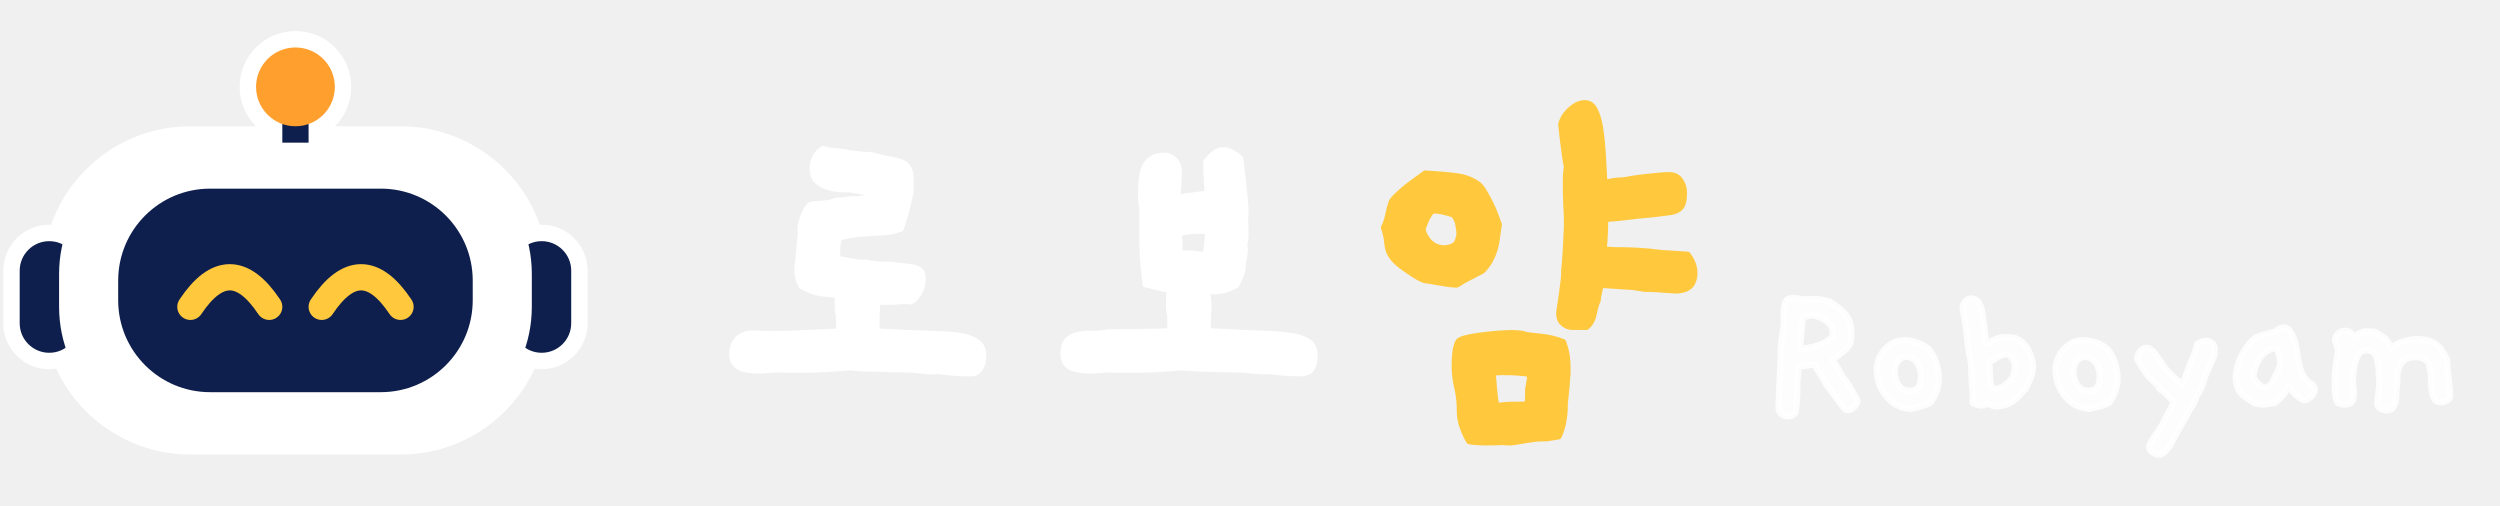
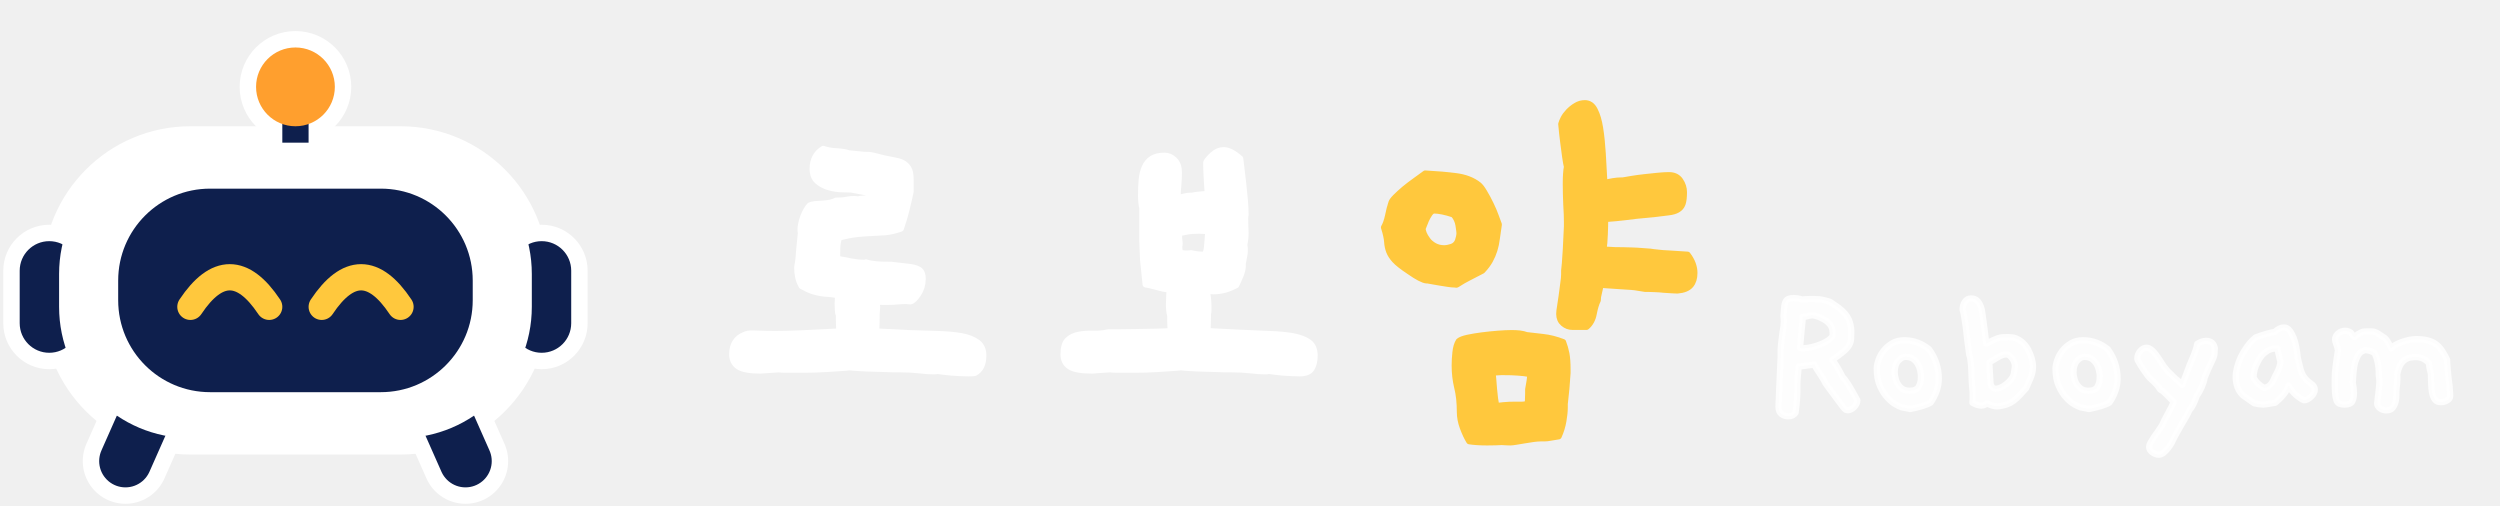
<svg xmlns="http://www.w3.org/2000/svg" viewBox="0 0 198 40" role="img" aria-label="로보얌">
  <view id="wordmark" viewBox="56 0 140 40" preserveAspectRatio="xMinYMid meet" />
  <g transform="translate(0 10) scale(0.26) translate(-10 -57)">
    <g stroke="#FFFFFF" stroke-width="10" fill="#FFFFFF" stroke-linejoin="round">
      <line x1="100" y1="45" x2="100" y2="64" />
      <circle cx="100" cy="45" r="12" />
      <rect x="16" y="92" width="18" height="34" rx="9" />
      <rect x="166" y="92" width="18" height="34" rx="9" />
      <rect x="28" y="62" width="144" height="90" rx="40" />
    </g>
+     <line x1="61.05" y1="130" x2="48.21" y2="159" stroke="#FFFFFF" stroke-width="26" stroke-linecap="round" />
+     <line x1="138.95" y1="130" x2="151.79" y2="159" stroke="#FFFFFF" stroke-width="26" stroke-linecap="round" />
+     <line x1="61.05" y1="130" x2="48.21" y2="159" stroke="#0E1F4D" stroke-width="16" stroke-linecap="round" />
+     <line x1="138.95" y1="130" x2="151.79" y2="159" stroke="#0E1F4D" stroke-width="16" stroke-linecap="round" />
    <line x1="100" y1="45" x2="100" y2="64" stroke="#0E1F4D" stroke-width="8" stroke-linecap="round" />
    <circle cx="100" cy="45" r="12" fill="#FF9F2E" />
    <rect x="16" y="92" width="18" height="34" rx="9" fill="#0E1F4D" />
    <rect x="166" y="92" width="18" height="34" rx="9" fill="#0E1F4D" />
    <rect x="28" y="62" width="144" height="90" rx="40" fill="#FFFFFF" />
    <rect x="46" y="76" width="108" height="62" rx="28" fill="#0E1F4D" />
    <path d="M68 112 Q80 94 92 112" stroke="#FFC83D" stroke-width="8" fill="none" stroke-linecap="round" />
    <path d="M108 112 Q120 94 132 112" stroke="#FFC83D" stroke-width="8" fill="none" stroke-linecap="round" />
  </g>
  <path d="M77.20 29.53L77.20 29.53Q77.87 29.18 77.87 28.15L77.87 28.15Q77.87 27.48 77.41 27.13Q76.94 26.78 76.13 26.63Q75.31 26.49 74.24 26.46Q73.17 26.42 71.95 26.39L71.95 26.39L69.39 26.26Q69.39 25.98 69.41 25.66Q69.42 25.34 69.42 25.08L69.42 25.08L69.42 24.86Q69.42 24.73 69.44 24.60Q69.46 24.47 69.46 24.34L69.46 24.34Q69.46 24.22 69.44 24.10Q69.42 23.99 69.42 23.86L69.42 23.86Q69.68 23.90 69.89 23.90Q70.10 23.90 70.29 23.90L70.29 23.90Q70.77 23.90 71.14 23.86Q71.50 23.83 71.79 23.83L71.79 23.83Q71.86 23.83 71.95 23.85Q72.05 23.86 72.11 23.86L72.11 23.86Q72.37 23.80 72.72 23.27Q73.07 22.74 73.07 22.07L73.07 22.07Q73.07 21.56 72.78 21.37Q72.50 21.18 71.70 21.11L71.70 21.11L70.58 20.98Q70.13 20.98 69.86 20.97Q69.58 20.95 69.38 20.94Q69.17 20.92 68.99 20.89Q68.82 20.86 68.59 20.79L68.59 20.79Q68.53 20.82 68.37 20.82L68.37 20.82Q67.98 20.82 67.36 20.71Q66.74 20.60 66.29 20.50L66.29 20.50Q66.29 20.12 66.30 19.64Q66.32 19.16 66.45 18.81L66.45 18.81Q67.31 18.58 67.95 18.52Q68.59 18.46 69.12 18.44Q69.65 18.42 70.16 18.38Q70.67 18.33 71.34 18.10L71.34 18.10Q71.44 17.82 71.57 17.38Q71.70 16.95 71.81 16.50Q71.92 16.06 72 15.69Q72.08 15.32 72.11 15.19L72.11 15.19L72.11 14.17Q72.11 13.62 71.94 13.34Q71.76 13.05 71.46 12.90Q71.15 12.76 70.77 12.70Q70.38 12.63 69.97 12.54L69.97 12.54Q69.01 12.28 68.82 12.28L68.82 12.28L68.69 12.28Q68.43 12.28 68.03 12.23Q67.63 12.18 67.22 12.15L67.22 12.15Q66.86 12.02 66.26 11.99Q65.65 11.96 65.20 11.80L65.20 11.80Q64.37 12.31 64.37 13.37L64.37 13.37Q64.37 14.01 64.75 14.34Q65.14 14.68 65.65 14.82Q66.16 14.97 66.66 14.98Q67.15 15 67.41 15L67.41 15Q67.63 15.03 68.10 15.13Q68.56 15.22 68.98 15.29L68.98 15.29Q68.91 15.54 68.82 15.62Q68.72 15.70 68.61 15.72Q68.50 15.74 68.34 15.74Q68.18 15.74 67.98 15.80L67.98 15.80Q67.89 15.80 67.81 15.78Q67.73 15.77 67.66 15.77L67.66 15.77Q67.34 15.77 67.06 15.83Q66.77 15.90 66.22 15.90L66.22 15.90Q66.06 15.99 65.76 16.06Q65.46 16.12 65.14 16.14Q64.82 16.15 64.53 16.18Q64.24 16.22 64.14 16.28L64.14 16.28Q63.86 16.57 63.63 17.16Q63.41 17.75 63.41 18.23L63.41 18.23Q63.41 18.30 63.42 18.34Q63.44 18.39 63.44 18.46L63.44 18.46L63.31 19.74Q63.28 20.28 63.25 20.52Q63.22 20.76 63.20 20.86Q63.18 20.95 63.17 21.02Q63.15 21.08 63.15 21.27L63.15 21.27Q63.15 21.56 63.22 21.91Q63.28 22.26 63.50 22.65L63.50 22.65Q64.02 22.94 64.37 23.05Q64.72 23.16 65.04 23.21Q65.36 23.26 65.66 23.27Q65.97 23.29 66.38 23.38L66.38 23.38Q66.38 23.54 66.37 23.70Q66.35 23.86 66.35 24.02L66.35 24.02Q66.35 24.28 66.37 24.55Q66.38 24.82 66.45 24.98L66.45 24.98L66.45 25.24Q66.45 25.46 66.46 25.70Q66.48 25.94 66.48 26.26L66.48 26.26Q64.66 26.36 63.44 26.41Q62.22 26.46 61.46 26.46Q60.69 26.46 60.27 26.44Q59.86 26.42 59.62 26.42Q59.38 26.42 59.25 26.44Q59.12 26.46 58.93 26.55L58.93 26.55Q58.51 26.71 58.26 27.08Q58.00 27.45 58.00 28.06L58.00 28.06Q58.00 28.70 58.48 29.02Q58.96 29.34 60.24 29.34L60.24 29.34L61.68 29.24Q61.87 29.27 62.10 29.27Q62.32 29.27 62.58 29.27L62.58 29.27L63.66 29.27L63.86 29.27Q64.02 29.27 64.51 29.26Q65.01 29.24 65.57 29.21Q66.13 29.18 66.62 29.14Q67.12 29.11 67.28 29.08L67.28 29.08Q67.47 29.11 68.03 29.14Q68.59 29.18 69.17 29.19Q69.74 29.21 70.21 29.22Q70.67 29.24 70.70 29.24L70.70 29.24L71.28 29.24Q72.11 29.24 72.80 29.32Q73.49 29.40 73.94 29.40L73.94 29.40Q74.16 29.40 74.26 29.37L74.26 29.37Q74.42 29.40 74.72 29.43Q75.02 29.46 75.36 29.50Q75.70 29.53 76.05 29.54Q76.40 29.56 76.69 29.56L76.69 29.56Q77.07 29.56 77.20 29.53Z" fill="#FFFFFF" stroke="#FFFFFF" stroke-width="0.5" stroke-linejoin="round" />
  <path d="M95.73 18.30L95.73 18.30Q95.66 18.68 95.65 19.02Q95.63 19.35 95.60 19.61Q95.57 19.86 95.50 20.02Q95.44 20.18 95.25 20.18L95.25 20.18Q95.06 20.18 94.82 20.15Q94.58 20.12 94.32 20.06L94.32 20.06Q94.19 20.09 94 20.09L94 20.09Q93.58 20.09 93.49 19.99Q93.39 19.90 93.39 19.51L93.39 19.51Q93.39 19.45 93.41 19.40Q93.42 19.35 93.42 19.29L93.42 19.29Q93.39 19.10 93.38 18.89Q93.36 18.68 93.36 18.46L93.36 18.46Q93.58 18.42 93.97 18.34Q94.35 18.26 94.99 18.26L94.99 18.26Q95.15 18.26 95.33 18.28Q95.50 18.30 95.73 18.30ZM95.57 23L95.57 23Q95.89 23.06 96.11 23.06L96.11 23.06Q96.56 23.06 97.01 22.94Q97.46 22.81 97.90 22.58L97.90 22.58Q98.10 22.17 98.26 21.77Q98.42 21.37 98.42 21.02L98.42 21.02L98.42 20.86Q98.48 20.50 98.53 20.28Q98.58 20.06 98.58 19.80L98.58 19.80Q98.58 19.58 98.54 19.42L98.54 19.42Q98.64 18.90 98.64 18.42L98.64 18.42Q98.64 18.17 98.62 17.93Q98.61 17.69 98.61 17.43L98.61 17.43Q98.61 17.34 98.61 17.22Q98.61 17.11 98.64 17.02L98.64 17.02Q98.64 16.44 98.58 15.82Q98.51 15.19 98.45 14.52L98.45 14.52L98.22 12.57Q97.46 11.90 96.91 11.90L96.91 11.90Q96.46 11.90 96.06 12.26Q95.66 12.63 95.54 12.86L95.54 12.86Q95.54 13.30 95.58 14.07Q95.63 14.84 95.66 15.38L95.66 15.38Q95.34 15.38 95.01 15.42Q94.67 15.45 94.42 15.51L94.42 15.51L94.29 15.51Q94.03 15.51 93.78 15.58Q93.52 15.64 93.26 15.70L93.26 15.70Q93.26 15.26 93.31 14.68Q93.36 14.10 93.36 13.66L93.36 13.66Q93.36 13.02 93.01 12.68Q92.66 12.34 92.24 12.34L92.24 12.34Q91.60 12.34 91.23 12.58Q90.86 12.82 90.67 13.26Q90.48 13.69 90.43 14.25Q90.38 14.81 90.38 15.45L90.38 15.45Q90.38 16.09 90.48 16.47L90.48 16.47L90.48 17.05L90.48 18.68L90.48 19.06Q90.48 19.22 90.50 19.59Q90.51 19.96 90.54 20.57L90.54 20.57L90.74 22.52Q91.02 22.55 91.57 22.71Q92.11 22.87 92.66 22.94L92.66 22.94Q92.62 23.19 92.61 23.50Q92.59 23.80 92.59 24.12L92.59 24.12Q92.59 24.66 92.69 24.98L92.69 24.98L92.69 25.24Q92.69 25.46 92.70 25.69Q92.72 25.91 92.72 26.23L92.72 26.23Q92.40 26.26 91.58 26.28Q90.77 26.30 89.92 26.31Q89.07 26.33 88.42 26.33Q87.76 26.33 87.76 26.33L87.76 26.33Q87.22 26.46 86.59 26.44Q85.97 26.42 85.44 26.52Q84.91 26.62 84.58 26.94Q84.24 27.26 84.24 28.06L84.24 28.06Q84.24 28.70 84.72 29.02Q85.20 29.34 86.48 29.34L86.48 29.34L87.92 29.24Q88.11 29.27 88.34 29.27Q88.56 29.27 88.82 29.27L88.82 29.27L89.90 29.27L90.10 29.27Q90.26 29.27 90.75 29.26Q91.25 29.24 91.81 29.21Q92.37 29.18 92.86 29.14Q93.36 29.11 93.52 29.08L93.52 29.08Q93.71 29.11 94.27 29.14Q94.83 29.18 95.41 29.19Q95.98 29.21 96.45 29.22Q96.91 29.24 96.94 29.24L96.94 29.24L97.52 29.24Q98.35 29.24 99.04 29.32Q99.73 29.40 100.18 29.40L100.18 29.40Q100.40 29.40 100.50 29.37L100.50 29.37Q100.66 29.40 100.96 29.43Q101.26 29.46 101.60 29.50Q101.94 29.53 102.29 29.54Q102.64 29.56 102.93 29.56L102.93 29.56Q103.63 29.56 103.87 29.18Q104.11 28.79 104.11 28.15L104.11 28.15Q104.11 27.45 103.65 27.11Q103.18 26.78 102.37 26.63Q101.55 26.49 100.48 26.46Q99.41 26.42 98.19 26.36L98.19 26.36L95.63 26.23Q95.63 25.94 95.65 25.64Q95.66 25.34 95.66 25.08L95.66 25.08L95.66 24.86Q95.70 24.73 95.70 24.60Q95.70 24.47 95.70 24.31L95.70 24.31Q95.70 23.96 95.66 23.62Q95.63 23.29 95.57 23Z" fill="#FFFFFF" stroke="#FFFFFF" stroke-width="0.5" stroke-linejoin="round" />
  <path d="M133.65 20.18L133.65 20.18L132.27 20.09Q131.60 20.06 131.34 20.02Q131.09 19.99 130.96 19.98Q130.83 19.96 130.69 19.94Q130.54 19.93 130.13 19.90L130.13 19.90Q129.68 19.86 129.33 19.85Q128.98 19.83 128.62 19.83Q128.27 19.83 127.89 19.82Q127.50 19.80 126.99 19.77L126.99 19.77Q127.06 19.32 127.09 18.58Q127.12 17.85 127.12 17.34L127.12 17.34Q127.63 17.30 127.98 17.27Q128.34 17.24 128.72 17.19Q129.10 17.14 129.62 17.08Q130.13 17.02 130.99 16.95L130.99 16.95Q131.66 16.86 132.13 16.81Q132.59 16.76 132.86 16.60Q133.14 16.44 133.25 16.14Q133.36 15.83 133.36 15.22L133.36 15.22Q133.36 14.74 133.07 14.31Q132.78 13.88 132.18 13.88L132.18 13.88Q131.82 13.88 131.31 13.93Q130.80 13.98 130.26 14.04Q129.71 14.10 129.23 14.18Q128.75 14.26 128.53 14.30L128.53 14.30L128.40 14.30Q128.11 14.30 127.74 14.36Q127.38 14.42 127.06 14.49L127.06 14.49Q126.99 13.30 126.93 12.17Q126.86 11.03 126.72 10.15Q126.58 9.27 126.30 8.73Q126.03 8.18 125.52 8.18L125.52 8.18Q125.14 8.18 124.82 8.38Q124.50 8.57 124.24 8.84Q123.98 9.11 123.84 9.38Q123.70 9.66 123.66 9.82L123.66 9.82Q123.73 10.62 123.82 11.29L123.82 11.29Q123.89 11.86 123.97 12.42Q124.05 12.98 124.11 13.21L124.11 13.21Q124.02 13.69 124.02 14.52L124.02 14.52Q124.02 14.90 124.03 15.35Q124.05 15.80 124.06 16.22Q124.08 16.63 124.10 17Q124.11 17.37 124.11 17.56L124.11 17.56L124.11 17.94L124.02 19.80Q123.98 20.44 123.95 20.84Q123.92 21.24 123.89 21.43L123.89 21.43L123.89 21.72Q123.89 22.01 123.82 22.46Q123.76 22.90 123.70 23.38Q123.63 23.86 123.57 24.26Q123.50 24.66 123.50 24.86L123.50 24.86Q123.50 25.34 123.82 25.61Q124.14 25.88 124.53 25.88L124.53 25.88L125.65 25.88Q126.10 25.50 126.22 24.82Q126.35 24.15 126.54 23.77L126.54 23.77L126.54 23.70Q126.54 23.51 126.62 23.21Q126.70 22.90 126.77 22.55L126.77 22.55Q127.66 22.62 128.22 22.65Q128.78 22.68 129.17 22.71Q129.55 22.74 129.79 22.79Q130.03 22.84 130.29 22.87L130.29 22.87L130.54 22.87Q130.77 22.87 131.10 22.89Q131.44 22.90 131.78 22.94Q132.11 22.97 132.40 22.98Q132.69 23 132.85 23L132.85 23Q133.58 22.94 133.89 22.58Q134.19 22.23 134.19 21.62L134.19 21.62Q134.19 20.89 133.65 20.18ZM118.70 17.78L118.70 17.78Q118.64 17.59 118.46 17.13Q118.29 16.66 118.05 16.17Q117.81 15.67 117.55 15.24Q117.30 14.81 117.10 14.65L117.10 14.65Q116.40 14.10 115.31 13.96Q114.22 13.82 112.88 13.75L112.88 13.75Q112.53 14.01 112.08 14.33Q111.63 14.65 111.23 14.98Q110.83 15.32 110.53 15.62Q110.22 15.93 110.19 16.12L110.19 16.12Q110.06 16.50 109.94 17.10Q109.81 17.69 109.62 18.01L109.62 18.01Q109.84 18.71 109.87 19.14Q109.90 19.58 110.03 19.91Q110.16 20.25 110.48 20.60Q110.80 20.95 111.63 21.50L111.63 21.50Q112.59 22.17 112.98 22.20L112.98 22.20L113.04 22.20Q113.07 22.20 113.34 22.25Q113.62 22.30 113.97 22.36Q114.32 22.42 114.66 22.47Q114.99 22.52 115.15 22.52L115.15 22.52Q115.31 22.52 115.33 22.54Q115.34 22.55 115.39 22.52Q115.44 22.49 115.62 22.38Q115.79 22.26 116.27 22.01L116.27 22.01L117.39 21.43Q117.78 21.02 118 20.62Q118.22 20.22 118.35 19.80Q118.48 19.38 118.54 18.89Q118.61 18.39 118.70 17.78ZM124.14 29.53L124.14 29.53L124.14 29.24Q124.14 28.50 124.05 28.01Q123.95 27.51 123.79 27.10L123.79 27.10Q122.96 26.78 122.21 26.70Q121.46 26.62 120.91 26.55L120.91 26.55Q120.66 26.46 120.35 26.42Q120.05 26.39 119.73 26.39L119.73 26.39Q119.28 26.39 118.64 26.44Q118 26.49 117.38 26.57Q116.75 26.65 116.24 26.76Q115.73 26.87 115.54 27.03L115.54 27.03Q115.34 27.35 115.28 27.90Q115.22 28.44 115.22 28.95L115.22 28.95Q115.22 29.85 115.42 30.68Q115.63 31.51 115.63 32.63L115.63 32.63Q115.63 33.24 115.87 33.88Q116.11 34.52 116.37 34.94L116.37 34.94Q116.94 35.03 117.78 35.03L117.78 35.03Q118.13 35.03 118.45 35.02Q118.77 35 118.93 35L118.93 35Q119.12 35 119.30 35.02Q119.47 35.03 119.63 35.03L119.63 35.03Q119.76 35.03 120.06 34.98Q120.37 34.94 120.72 34.87Q121.07 34.81 121.42 34.76Q121.78 34.71 122.03 34.71L122.03 34.71L122.35 34.71Q122.51 34.71 122.78 34.66Q123.06 34.62 123.44 34.55L123.44 34.55Q123.70 33.98 123.81 33.35Q123.92 32.73 123.92 32.25L123.92 32.25L123.92 31.99Q123.98 31.45 124.05 30.76Q124.11 30.07 124.14 29.53ZM115.47 19.10L115.47 19.10Q115.31 19.45 114.98 19.56Q114.64 19.67 114.38 19.67L114.38 19.67Q113.94 19.67 113.60 19.48Q113.26 19.29 113.06 19.02Q112.85 18.74 112.75 18.49Q112.66 18.23 112.66 18.10L112.66 18.10Q112.66 18.10 112.74 17.90Q112.82 17.69 112.93 17.43Q113.04 17.18 113.20 16.94Q113.36 16.70 113.55 16.66L113.55 16.66Q114.16 16.66 115.12 16.98L115.12 16.98Q115.44 17.34 115.52 17.83Q115.60 18.33 115.60 18.46L115.60 18.46Q115.60 18.71 115.47 19.10ZM121.20 29.62L121.20 29.62Q121.20 29.91 121.15 30.20Q121.10 30.49 121.04 30.84L121.04 30.84L121.04 31.19Q121.04 31.54 121.02 31.80Q121.01 32.06 120.56 32.06L120.56 32.06L120.05 32.06Q119.47 32.06 119.09 32.10Q118.70 32.15 118.51 32.15L118.51 32.15Q118.45 31.93 118.40 31.58Q118.35 31.22 118.32 30.84Q118.29 30.46 118.26 30.09Q118.22 29.72 118.22 29.50L118.22 29.50Q118.38 29.50 118.58 29.48Q118.77 29.46 118.93 29.46L118.93 29.46Q119.76 29.46 120.24 29.50Q120.72 29.53 121.20 29.62Z" fill="#FFC83D" stroke="#FFC83D" stroke-width="0.5" stroke-linejoin="round" />
  <path d="M147.10 31.70L147.10 31.70Q147.10 31.99 146.85 32.24Q146.59 32.49 146.34 32.49L146.34 32.49Q146.21 32.49 146.13 32.41L146.13 32.41Q146.11 32.41 145.98 32.25Q145.86 32.09 145.68 31.85Q145.50 31.61 145.30 31.34Q145.09 31.06 144.91 30.82Q144.74 30.58 144.63 30.43Q144.53 30.28 144.54 30.30L144.54 30.30Q144.51 30.20 144.38 29.99Q144.26 29.78 144.10 29.55Q143.95 29.32 143.82 29.12Q143.70 28.92 143.68 28.87L143.68 28.87Q143.65 28.87 143.50 28.90Q143.36 28.92 143.18 28.94Q143.01 28.97 142.82 28.99Q142.64 29.02 142.54 29.02L142.54 29.02L142.46 29.02Q142.42 29.51 142.38 29.83Q142.35 30.15 142.35 30.31L142.35 30.31L142.35 30.81Q142.35 31.67 142.21 32.68L142.21 32.68Q142.02 32.97 141.65 32.97L141.65 32.97Q141.33 32.97 141.10 32.80Q140.86 32.63 140.86 32.22L140.86 32.22Q140.86 32.09 140.87 31.90Q140.88 31.72 140.89 31.53Q140.90 31.34 140.90 31.18Q140.91 31.03 140.91 30.98L140.91 30.98L140.91 30.90L141.02 28.49Q141.04 28.28 141.03 27.98Q141.02 27.67 141.06 27.27L141.06 27.27L141.18 26.31Q141.28 25.82 141.28 25.46L141.28 25.46Q141.28 25.35 141.27 25.25Q141.26 25.14 141.25 25.03L141.25 25.03Q141.25 25.03 141.30 24.47L141.30 24.47Q141.31 24.09 141.44 23.85Q141.57 23.61 142.05 23.61L142.05 23.61Q142.38 23.61 142.72 23.72L142.72 23.72Q143.04 23.69 143.29 23.69Q143.54 23.69 143.71 23.69L143.71 23.69Q143.87 23.69 144 23.70Q144.13 23.70 144.26 23.73Q144.38 23.75 144.54 23.79Q144.70 23.83 144.93 23.90L144.93 23.90L145.63 24.38Q146.22 24.84 146.42 25.30Q146.62 25.77 146.62 26.28L146.62 26.28Q146.62 26.63 146.60 26.88Q146.58 27.13 146.43 27.37Q146.29 27.61 145.98 27.86Q145.68 28.12 145.12 28.50L145.12 28.50Q145.49 28.97 145.95 29.88L145.95 29.88Q146.24 30.10 147.10 31.70ZM145.14 26.60L145.14 26.60Q145.15 26.54 145.15 26.42L145.15 26.42Q145.15 26.26 145.12 26.10Q145.09 25.93 144.98 25.76Q144.86 25.59 144.65 25.42Q144.43 25.26 144.05 25.10L144.05 25.10Q143.71 24.97 143.49 24.97L143.49 24.97Q143.42 24.98 143.31 25L143.31 25Q143.22 25.03 143.07 25.06Q142.93 25.08 142.75 25.11L142.75 25.11Q142.77 25.21 142.77 25.30Q142.77 25.38 142.74 25.62Q142.72 25.86 142.67 26.31Q142.62 26.76 142.56 27.56L142.56 27.56Q142.62 27.58 142.69 27.58Q142.75 27.58 142.82 27.58L142.82 27.58Q143.12 27.58 143.50 27.49Q143.87 27.40 144.21 27.26Q144.54 27.13 144.80 26.95Q145.06 26.78 145.14 26.60Z" fill="#FFFFFF" stroke="#FFFFFF" stroke-width="0.5" stroke-linejoin="round" fill-opacity="0.85" stroke-opacity="0.85" />
  <path d="M152.91 31.88L152.91 31.88Q152.70 32.02 152.24 32.16Q151.78 32.30 151.28 32.39L151.28 32.39L150.62 32.26Q150.48 32.22 150.15 32.04Q149.82 31.86 149.49 31.50Q149.15 31.14 148.90 30.58Q148.64 30.01 148.64 29.19L148.64 29.19Q148.64 28.90 148.78 28.51Q148.91 28.12 149.18 27.78Q149.46 27.43 149.86 27.19Q150.27 26.95 150.82 26.95L150.82 26.95Q151.90 26.95 152.78 27.66L152.78 27.66Q153.55 28.71 153.55 29.99L153.55 29.99Q153.55 30.94 152.91 31.88ZM152.13 29.61L152.13 29.61Q152.05 28.98 151.74 28.62Q151.42 28.26 150.94 28.26L150.94 28.26Q150.62 28.26 150.34 28.58Q150.06 28.89 150.06 29.48L150.06 29.48Q150.06 29.72 150.13 29.98Q150.19 30.25 150.34 30.46Q150.48 30.68 150.70 30.82Q150.93 30.95 151.25 30.95L151.25 30.95Q151.76 30.95 151.95 30.64Q152.14 30.33 152.14 29.86L152.14 29.86Q152.14 29.80 152.14 29.74Q152.13 29.69 152.13 29.61Z" fill="#FFFFFF" stroke="#FFFFFF" stroke-width="0.5" stroke-linejoin="round" fill-opacity="0.85" stroke-opacity="0.85" />
  <path d="M160.62 27.67L160.62 27.67Q161.01 28.42 161.01 29.05L161.01 29.05Q161.01 29.51 160.80 29.99L160.80 29.99L160.46 30.76L159.97 31.29Q159.46 31.85 158.96 32.02Q158.46 32.18 158.16 32.18L158.16 32.18Q157.78 32.18 157.38 31.94L157.38 31.94Q157.17 32.12 156.91 32.12L156.91 32.12Q156.62 32.12 156.22 31.90L156.22 31.90Q156.24 31.74 156.24 31.54Q156.24 31.35 156.24 31.13L156.24 31.13Q156.24 31 156.22 30.89Q156.21 30.78 156.19 30.59Q156.18 30.41 156.16 30.10Q156.14 29.80 156.13 29.30L156.13 29.30Q156.11 28.79 156.06 28.50Q156.02 28.20 155.97 28.12L155.97 28.12Q155.89 27.58 155.82 27.02Q155.76 26.46 155.70 25.97Q155.63 25.48 155.57 25.10Q155.50 24.71 155.44 24.52L155.44 24.52Q155.44 24.15 155.62 23.90Q155.79 23.64 156.10 23.64L156.10 23.64Q156.26 23.64 156.40 23.69Q156.54 23.74 156.66 23.88Q156.78 24.02 156.88 24.28Q156.98 24.54 157.02 24.95L157.02 24.95Q157.07 25.35 157.10 25.51Q157.12 25.67 157.14 25.83Q157.17 25.99 157.20 26.28Q157.23 26.57 157.31 27.22L157.31 27.22Q157.60 27.06 157.82 26.96Q158.03 26.86 158.22 26.79Q158.42 26.73 158.62 26.71Q158.82 26.70 159.09 26.70L159.09 26.70Q159.39 26.70 159.64 26.79Q159.89 26.89 160.07 27.03Q160.26 27.18 160.39 27.34Q160.53 27.51 160.62 27.67ZM159.50 29.56L159.50 29.56Q159.58 29.11 159.58 28.97L159.58 28.97Q159.58 28.89 159.54 28.74Q159.49 28.58 159.40 28.44Q159.31 28.30 159.18 28.18Q159.06 28.07 158.88 28.07L158.88 28.07Q158.61 28.07 158.26 28.28Q157.90 28.49 157.55 28.70L157.55 28.70L157.65 30.39Q157.76 30.79 158.06 30.79L158.06 30.79Q158.22 30.79 158.45 30.70Q158.67 30.60 158.89 30.43Q159.10 30.26 159.28 30.04Q159.46 29.82 159.50 29.56Z" fill="#FFFFFF" stroke="#FFFFFF" stroke-width="0.5" stroke-linejoin="round" fill-opacity="0.85" stroke-opacity="0.85" />
  <path d="M167.07 31.88L167.07 31.88Q166.86 32.02 166.40 32.16Q165.94 32.30 165.44 32.39L165.44 32.39L164.78 32.26Q164.64 32.22 164.31 32.04Q163.98 31.86 163.65 31.50Q163.31 31.14 163.06 30.58Q162.80 30.01 162.80 29.19L162.80 29.19Q162.80 28.90 162.94 28.51Q163.07 28.12 163.34 27.78Q163.62 27.43 164.02 27.19Q164.43 26.95 164.98 26.95L164.98 26.95Q166.06 26.95 166.94 27.66L166.94 27.66Q167.71 28.71 167.71 29.99L167.71 29.99Q167.71 30.94 167.07 31.88ZM166.29 29.61L166.29 29.61Q166.21 28.98 165.90 28.62Q165.58 28.26 165.10 28.26L165.10 28.26Q164.78 28.26 164.50 28.58Q164.22 28.89 164.22 29.48L164.22 29.48Q164.22 29.72 164.29 29.98Q164.35 30.25 164.50 30.46Q164.64 30.68 164.86 30.82Q165.09 30.95 165.41 30.95L165.41 30.95Q165.92 30.95 166.11 30.64Q166.30 30.33 166.30 29.86L166.30 29.86Q166.30 29.80 166.30 29.74Q166.29 29.69 166.29 29.61Z" fill="#FFFFFF" stroke="#FFFFFF" stroke-width="0.5" stroke-linejoin="round" fill-opacity="0.85" stroke-opacity="0.85" />
  <path d="M175.41 27.58L175.41 27.58Q175.39 27.93 175.38 28.07Q175.36 28.22 175.29 28.38Q175.22 28.55 175.06 28.87Q174.90 29.19 174.61 29.90L174.61 29.90Q174.48 30.65 173.97 31.38L173.97 31.38Q173.71 32.17 173.39 32.50L173.39 32.50Q173.34 32.65 173.17 32.95Q172.99 33.26 172.79 33.60Q172.59 33.94 172.41 34.27Q172.22 34.60 172.14 34.78L172.14 34.78Q172.11 34.86 172.00 35.06Q171.89 35.26 171.74 35.46Q171.58 35.67 171.38 35.84Q171.18 36.01 170.99 36.01L170.99 36.01Q170.70 36.01 170.46 35.82Q170.21 35.64 170.21 35.38L170.21 35.38Q170.21 35.26 170.32 35.06Q170.43 34.86 170.59 34.62Q170.75 34.39 170.93 34.14Q171.10 33.90 171.23 33.69L171.23 33.69Q171.28 33.56 171.41 33.30Q171.54 33.05 171.69 32.77Q171.84 32.49 171.98 32.22Q172.11 31.96 172.16 31.82L172.16 31.82Q172.11 31.78 171.98 31.65Q171.86 31.51 171.70 31.36Q171.55 31.21 171.39 31.06Q171.23 30.92 171.10 30.86L171.10 30.86Q170.93 30.60 170.80 30.46Q170.67 30.31 170.57 30.22Q170.46 30.12 170.35 30.02Q170.24 29.93 170.10 29.75Q169.97 29.58 169.77 29.29Q169.57 29 169.30 28.52L169.30 28.52Q169.28 28.47 169.28 28.38L169.28 28.38Q169.28 28.06 169.51 27.80Q169.74 27.54 170.00 27.54L170.00 27.54Q170.18 27.54 170.40 27.71Q170.62 27.88 170.91 28.31L170.91 28.31Q171.22 28.79 171.38 29.02Q171.55 29.24 171.67 29.38Q171.79 29.51 171.93 29.63Q172.06 29.75 172.32 30.02L172.32 30.02Q172.51 30.12 172.83 30.49L172.83 30.49L173.41 28.94Q173.58 28.52 173.77 28.08Q173.95 27.64 174.02 27.24L174.02 27.24Q174.37 27 174.72 27L174.72 27Q175.31 27 175.41 27.58Z" fill="#FFFFFF" stroke="#FFFFFF" stroke-width="0.5" stroke-linejoin="round" fill-opacity="0.85" stroke-opacity="0.85" />
  <path d="M183.04 30.39L183.04 30.39Q183.33 30.58 183.33 30.86L183.33 30.86Q183.33 31 183.25 31.15Q183.17 31.30 183.04 31.42Q182.91 31.54 182.77 31.62Q182.62 31.70 182.48 31.70L182.48 31.70Q182.35 31.66 182.18 31.54Q182.00 31.42 181.82 31.26Q181.65 31.11 181.50 30.92Q181.34 30.73 181.26 30.54L181.26 30.54L181.15 30.81Q180.85 31.38 180.19 31.90L180.19 31.90Q179.39 32.04 179.26 32.04L179.26 32.04Q178.96 32.04 178.53 31.94L178.53 31.94L177.65 31.32Q177.07 30.78 177.07 29.83L177.07 29.83Q177.07 29.50 177.18 29.09Q177.28 28.68 177.48 28.26Q177.68 27.85 177.97 27.45Q178.26 27.05 178.64 26.73L178.64 26.73Q179.10 26.55 179.54 26.43Q179.97 26.31 180.19 26.28L180.19 26.28Q180.50 25.94 180.91 25.94L180.91 25.94Q181.15 25.94 181.34 26.18Q181.52 26.41 181.66 26.76Q181.79 27.11 181.87 27.54Q181.95 27.96 181.98 28.34L181.98 28.34L182.19 29.19Q182.29 29.59 182.50 29.88Q182.72 30.17 183.04 30.39ZM180.61 28.62L180.61 28.62Q180.58 28.60 180.37 27.61L180.37 27.61Q180.29 27.61 180.13 27.61Q179.97 27.61 179.75 27.70Q179.54 27.78 179.29 28Q179.04 28.22 178.82 28.65L178.82 28.65Q178.48 29.27 178.48 29.90L178.48 29.90Q178.75 30.42 179.33 30.73L179.33 30.73Q179.50 30.68 179.62 30.62Q179.74 30.55 179.84 30.44Q179.94 30.33 180.02 30.16Q180.11 29.99 180.22 29.74L180.22 29.74Q180.43 29.37 180.52 29.09Q180.61 28.81 180.61 28.62Z" fill="#FFFFFF" stroke="#FFFFFF" stroke-width="0.5" stroke-linejoin="round" fill-opacity="0.85" stroke-opacity="0.85" />
  <path d="M194.05 31.27L194.05 31.37Q194.05 31.58 193.82 31.71Q193.58 31.85 193.31 31.85L193.31 31.85Q192.99 31.85 192.84 31.64Q192.69 31.43 192.62 31.10Q192.56 30.78 192.55 30.38Q192.54 29.98 192.53 29.61L192.53 29.61Q192.50 29.50 192.45 29.29Q192.40 29.08 192.37 28.76L192.37 28.76Q191.94 28.28 191.33 28.28L191.33 28.28Q191.10 28.28 190.88 28.32Q190.66 28.36 190.46 28.50Q190.27 28.63 190.11 28.90Q189.95 29.18 189.86 29.64L189.86 29.64Q189.87 29.72 189.87 29.93L189.87 29.93Q189.87 30.10 189.85 30.35Q189.82 30.60 189.79 30.92L189.79 30.92L189.79 31Q189.79 31.06 189.79 31.31Q189.79 31.56 189.73 31.82Q189.66 32.09 189.50 32.30Q189.33 32.50 189.01 32.50L189.01 32.50Q188.72 32.50 188.50 32.34Q188.27 32.17 188.27 31.93L188.27 31.93Q188.27 31.90 188.30 31.69Q188.32 31.48 188.36 31.22Q188.40 30.95 188.42 30.69Q188.45 30.42 188.45 30.26L188.45 30.26Q188.45 29.99 188.40 29.72L188.40 29.72L188.40 29.51Q188.40 28.70 188.08 27.98L188.08 27.98Q187.84 27.78 187.33 27.72L187.33 27.72Q187.23 27.75 187.09 27.82Q186.94 27.88 186.80 28.08Q186.66 28.28 186.54 28.65Q186.43 29.02 186.38 29.64L186.38 29.64L186.34 30.30Q186.43 30.78 186.43 31.13L186.43 31.13Q186.43 31.54 186.30 31.79Q186.16 32.04 185.70 32.04L185.70 32.04Q185.46 32.04 185.30 31.98Q185.15 31.93 185.06 31.73Q184.98 31.53 184.94 31.14Q184.91 30.74 184.91 30.09L184.91 30.09Q184.91 29.56 184.98 29.06Q185.04 28.55 185.17 27.75L185.17 27.75Q185.12 27.48 185.03 27.25Q184.94 27.02 184.94 26.89L184.94 26.89Q184.94 26.62 185.18 26.41Q185.42 26.20 185.74 26.20L185.74 26.20Q185.98 26.20 186.18 26.34L186.18 26.34L186.45 26.70Q186.64 26.54 186.78 26.45Q186.93 26.36 187.04 26.31Q187.15 26.26 187.26 26.26Q187.38 26.25 187.52 26.25L187.52 26.25Q187.73 26.25 187.85 26.25Q187.97 26.25 188.10 26.30Q188.22 26.34 188.39 26.45Q188.56 26.55 188.86 26.76L188.86 26.76Q189.06 26.89 189.38 27.59L189.38 27.59L189.47 27.48Q189.60 27.37 189.82 27.26Q190.05 27.14 190.31 27.06Q190.58 26.97 190.86 26.91Q191.14 26.86 191.36 26.86L191.36 26.86Q191.89 26.86 192.27 26.96Q192.66 27.06 192.93 27.26Q193.20 27.46 193.41 27.78Q193.62 28.09 193.81 28.49L193.81 28.49L193.81 28.60Q193.81 28.73 193.84 29.06Q193.87 29.40 193.90 29.74Q193.94 30.07 193.97 30.32Q194.00 30.57 194.00 30.54L194.00 30.54Q194.00 30.55 194.01 30.64Q194.02 30.73 194.02 30.85Q194.03 30.97 194.04 31.09Q194.05 31.21 194.05 31.27L194.05 31.27Z" fill="#FFFFFF" stroke="#FFFFFF" stroke-width="0.5" stroke-linejoin="round" fill-opacity="0.85" stroke-opacity="0.85" />
</svg>
